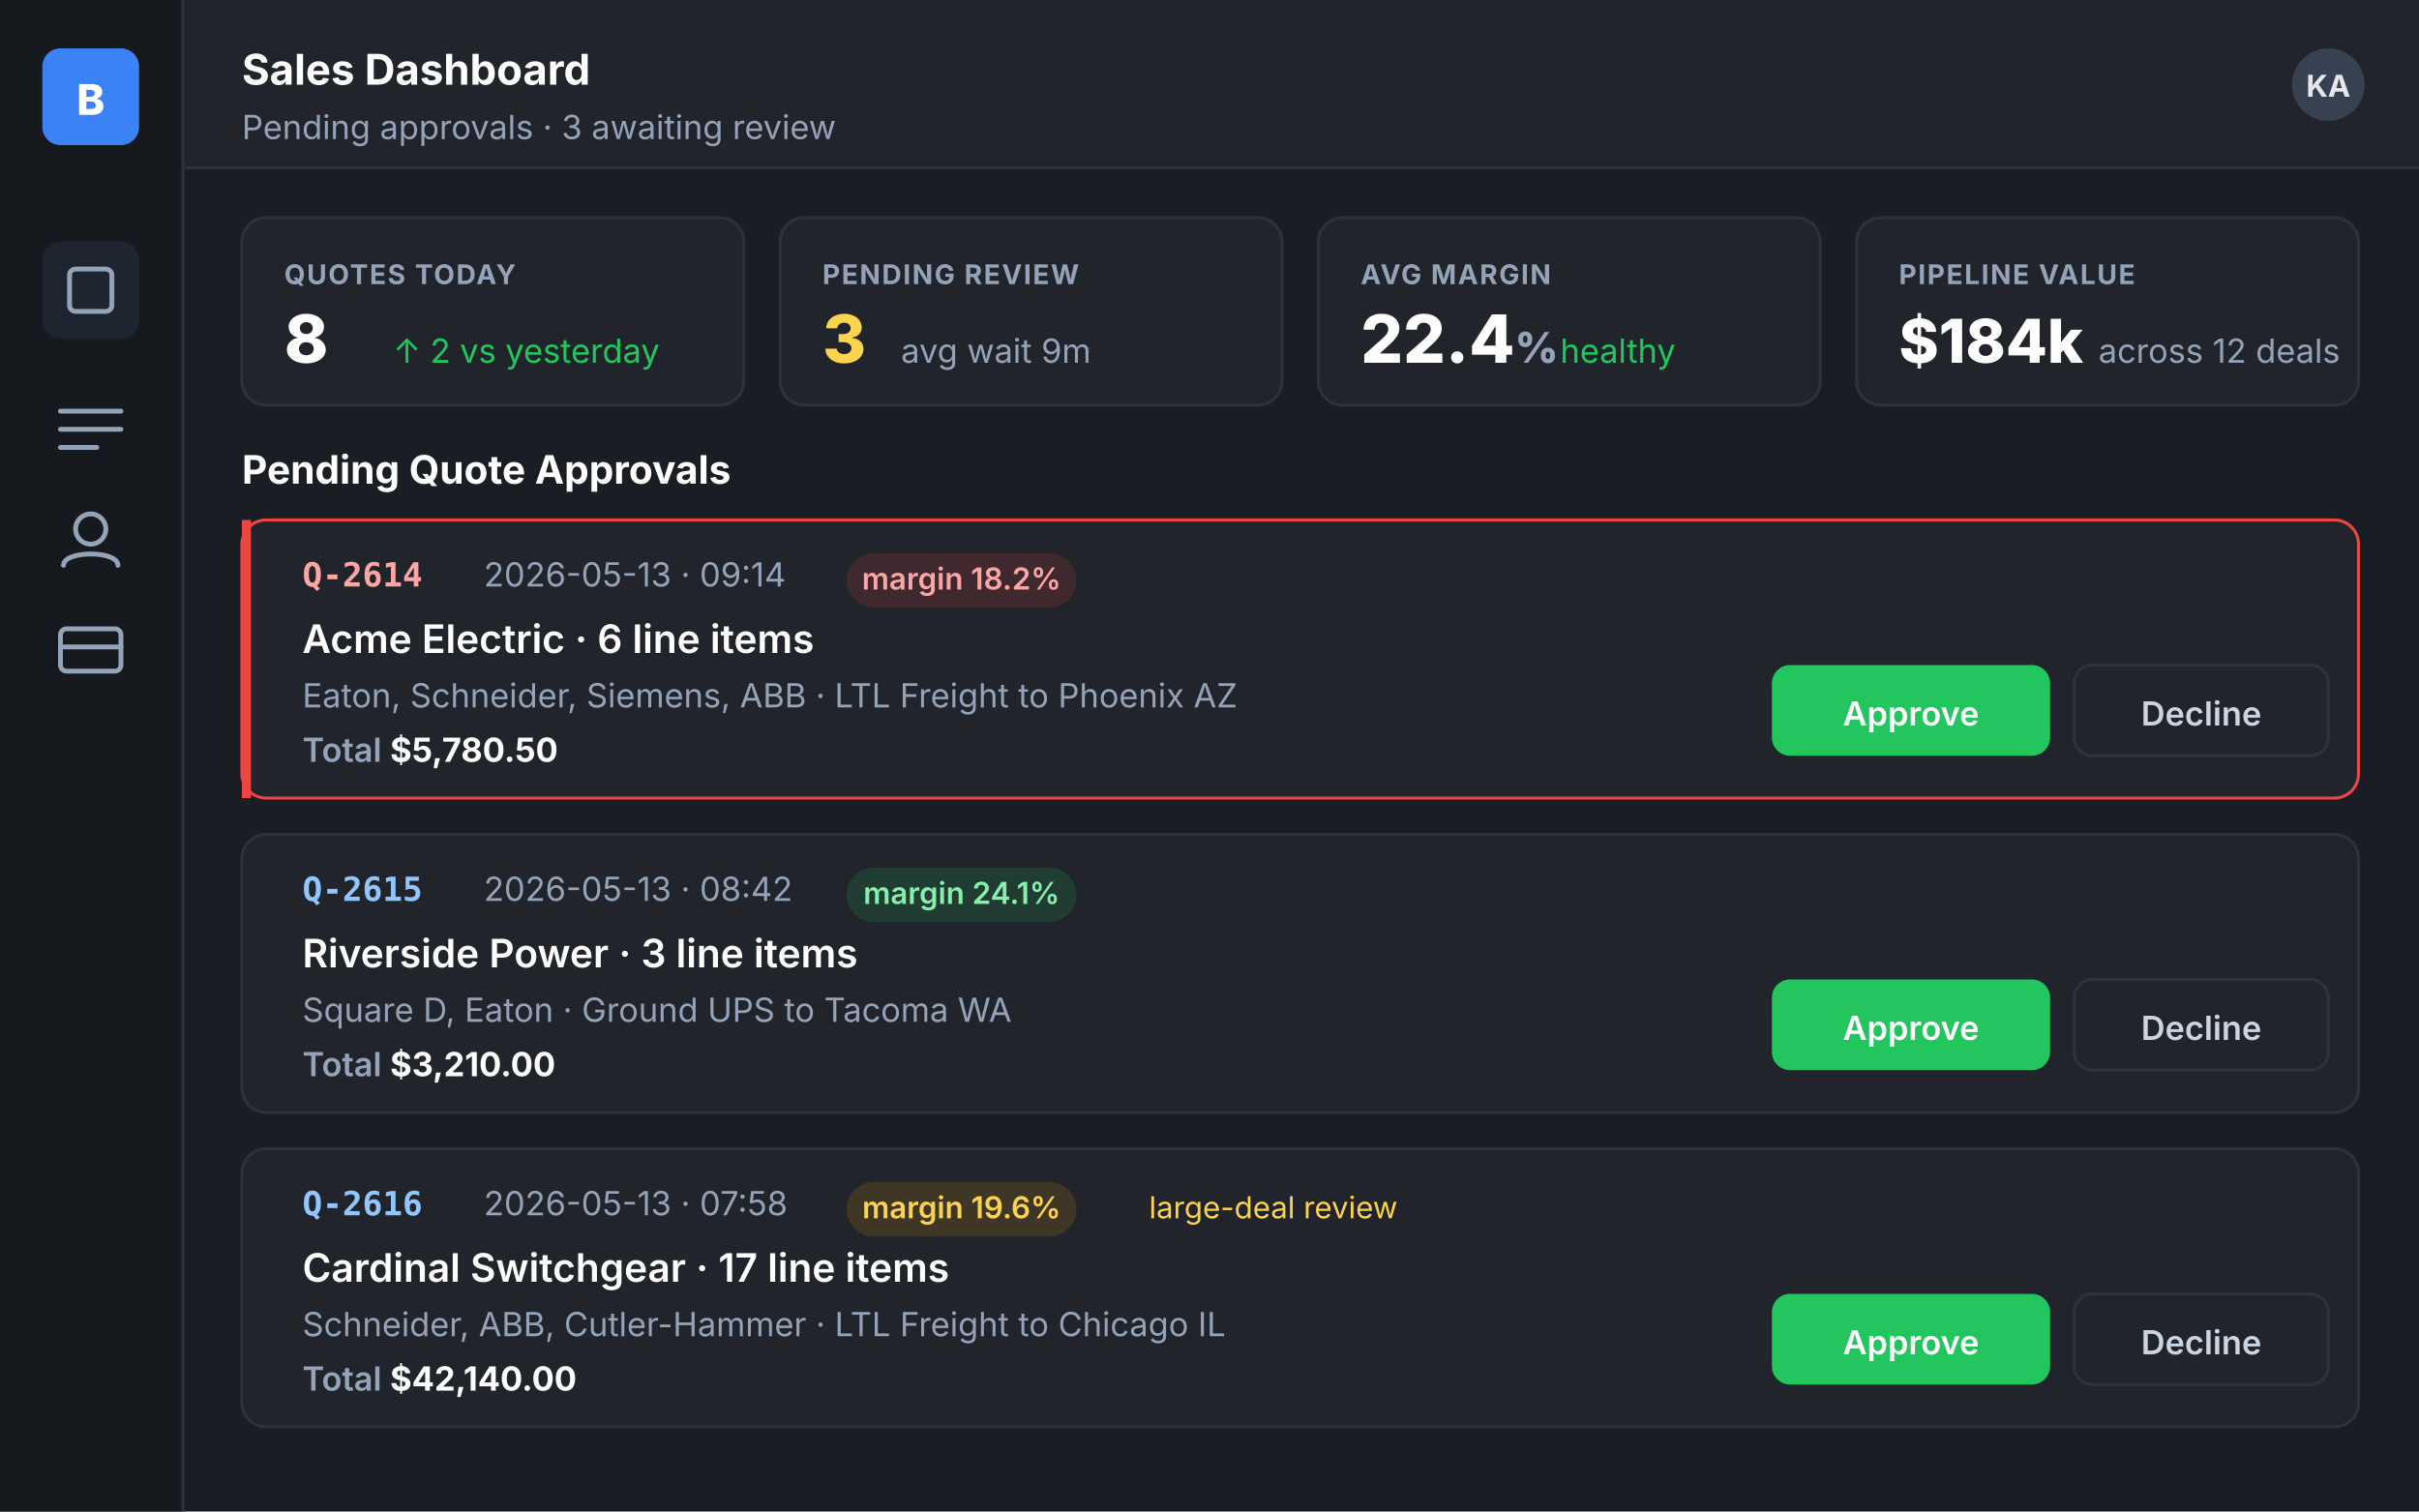
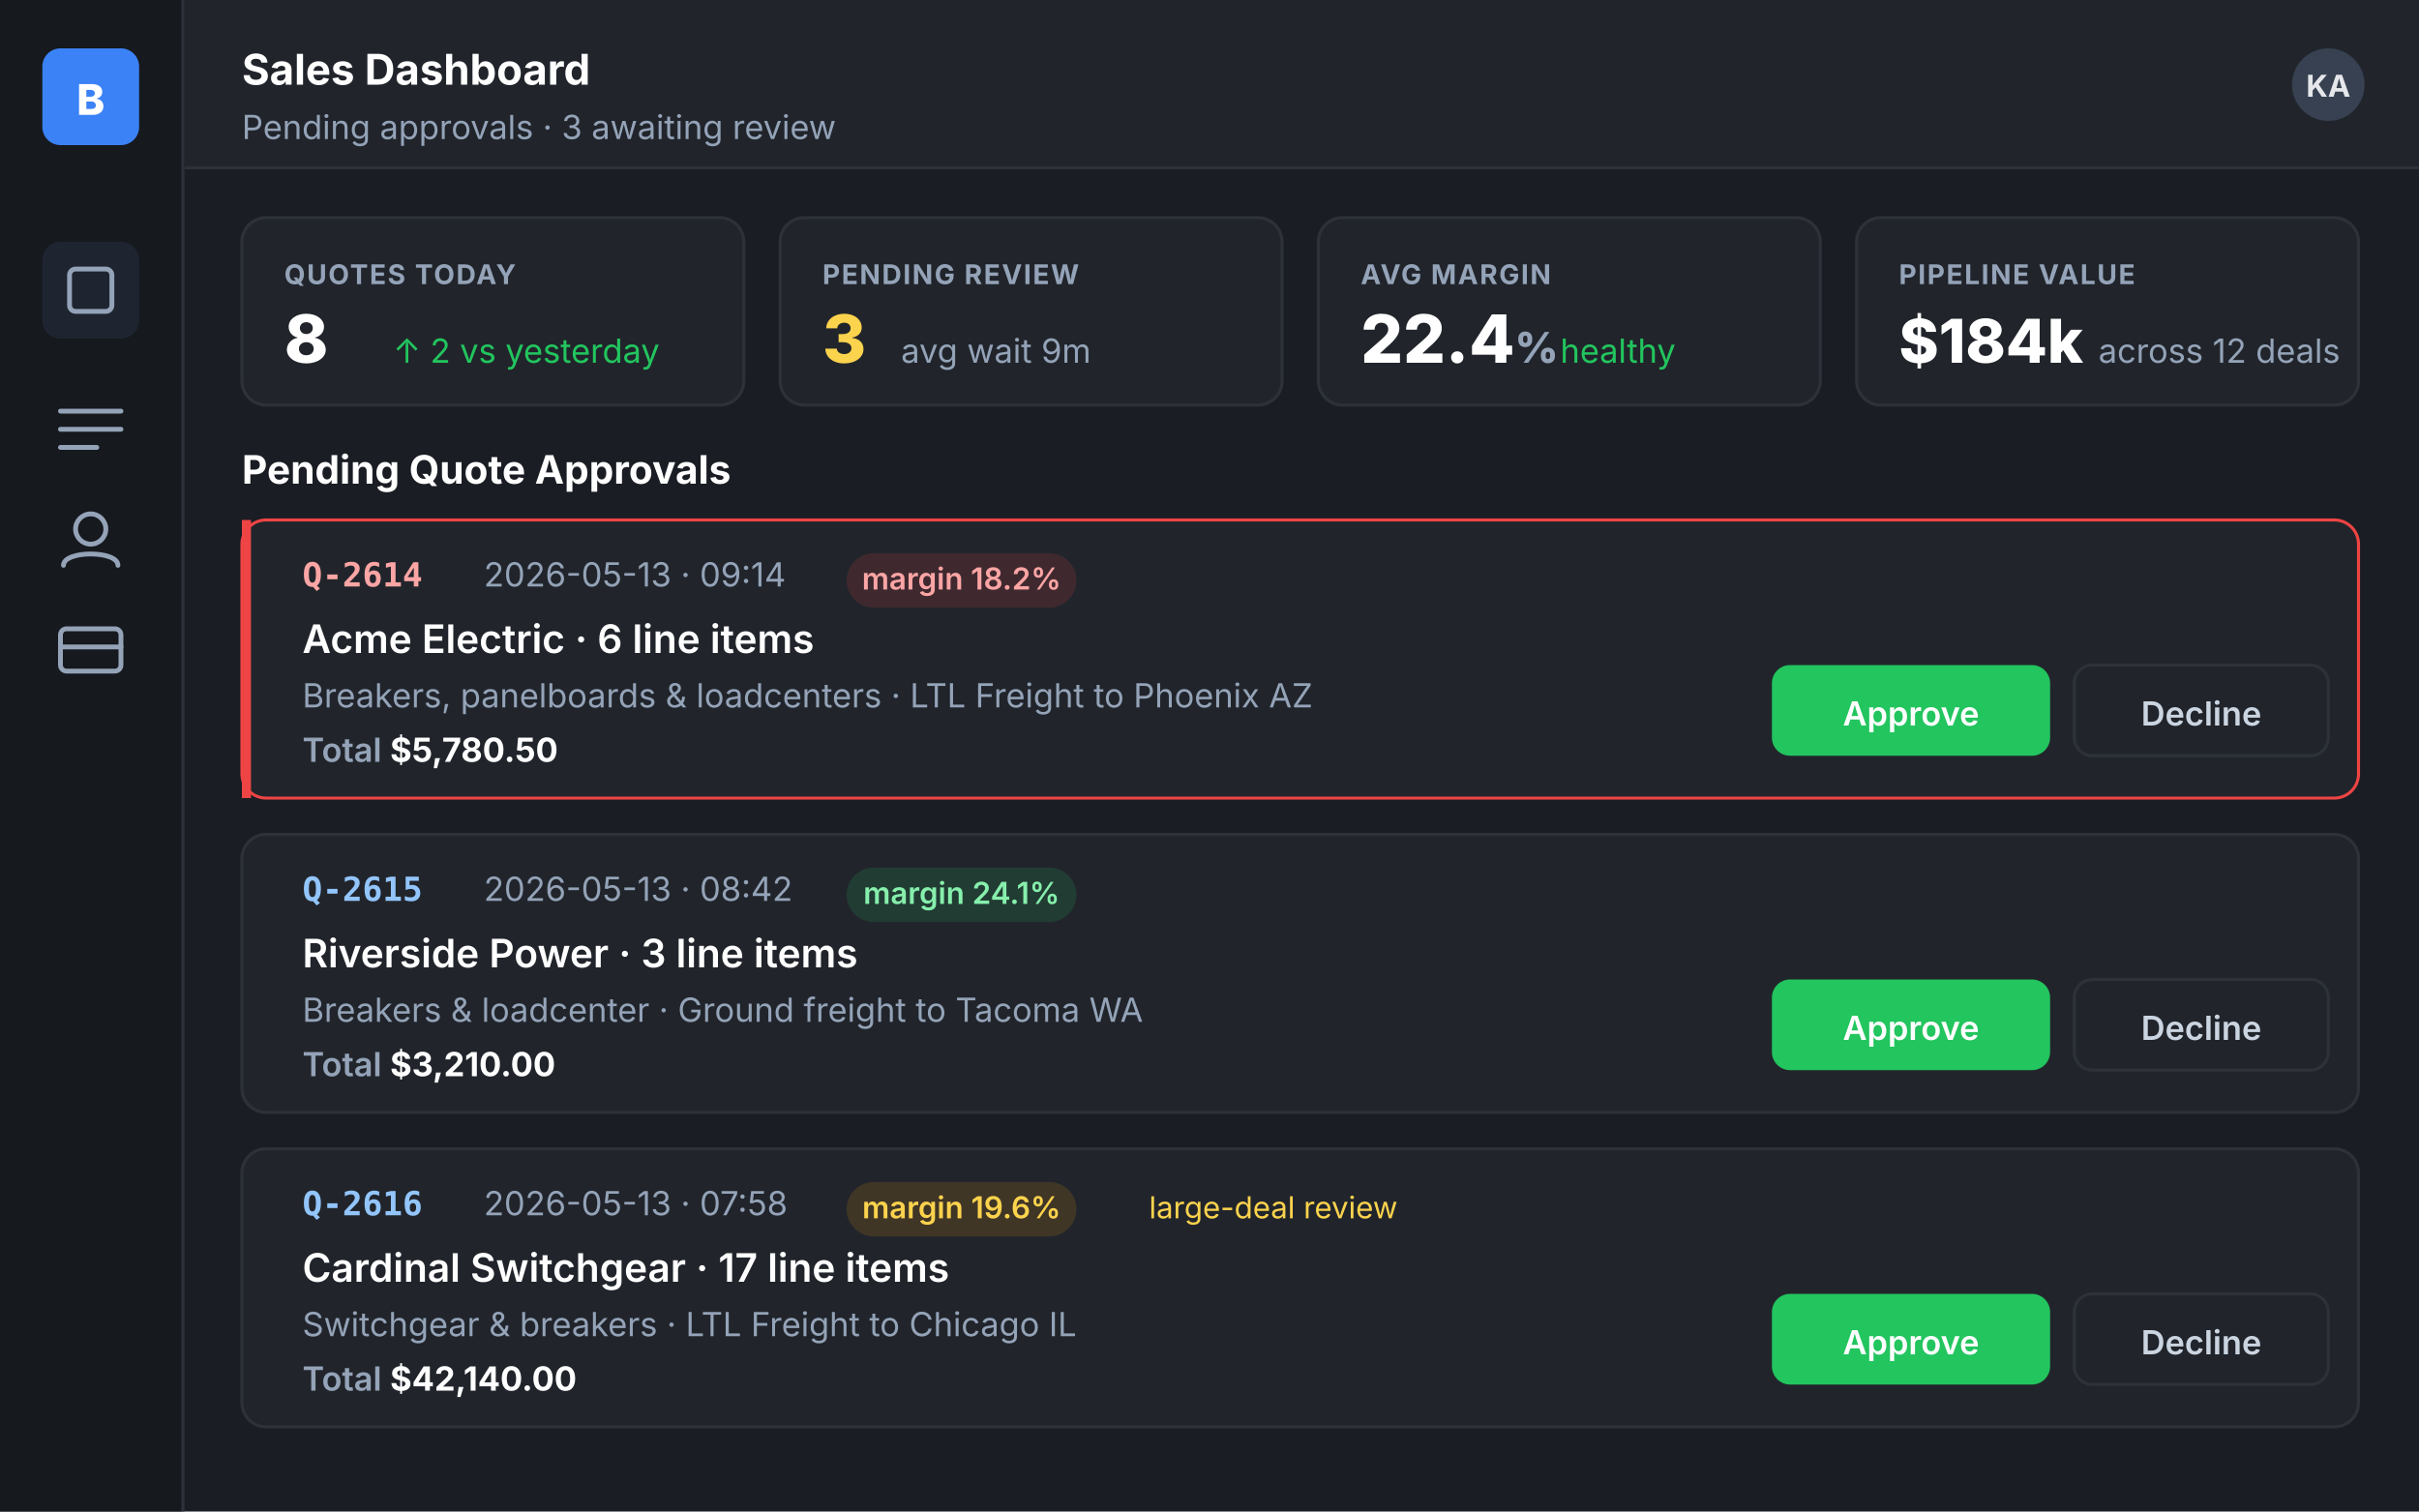
<svg xmlns="http://www.w3.org/2000/svg" viewBox="0 0 800 500">
  <rect width="800" height="500" fill="#1A1D23" />
  <rect width="60" height="500" fill="#16191E" />
  <rect x="60" y="0" width="1" height="500" fill="#2D3139" />
  <rect x="14" y="16" width="32" height="32" rx="6" fill="#3B82F6" />
  <text x="30" y="38" text-anchor="middle" font-family="Inter,sans-serif" font-size="14" font-weight="800" fill="#fff">B</text>
  <g transform="translate(14,80)" stroke="#94A3B8" stroke-width="1.6" fill="none" stroke-linecap="round" stroke-linejoin="round">
    <rect x="0" y="0" width="32" height="32" rx="6" fill="#1E2530" stroke="none" />
    <rect x="9" y="9" width="14" height="14" rx="2" />
  </g>
  <g transform="translate(14,124)" stroke="#94A3B8" stroke-width="1.6" fill="none" stroke-linecap="round" stroke-linejoin="round">
    <path d="M 6 12 L 26 12 M 6 18 L 26 18 M 6 24 L 18 24" />
  </g>
  <g transform="translate(14,162)" stroke="#94A3B8" stroke-width="1.6" fill="none" stroke-linecap="round" stroke-linejoin="round">
    <circle cx="16" cy="13" r="5" />
    <path d="M 7 25 C 7 20, 25 20, 25 25" />
  </g>
  <g transform="translate(14,200)" stroke="#94A3B8" stroke-width="1.6" fill="none" stroke-linecap="round" stroke-linejoin="round">
    <rect x="6" y="8" width="20" height="14" rx="2" />
    <path d="M 6 14 L 26 14" />
  </g>
  <rect x="61" y="0" width="739" height="56" fill="#21252B" />
  <rect x="61" y="55" width="739" height="1" fill="#2D3139" />
  <text x="80" y="28" font-family="Inter,sans-serif" font-size="14" font-weight="700" fill="#fff">Sales Dashboard</text>
  <text x="80" y="46" font-family="Inter,sans-serif" font-size="11" fill="#94A3B8">Pending approvals · 3 awaiting review</text>
  <circle cx="770" cy="28" r="12" fill="#374151" />
  <text x="770" y="32" text-anchor="middle" font-family="Inter,sans-serif" font-size="10" font-weight="700" fill="#E5E7EB">KA</text>
  <g transform="translate(80,72)">
    <rect width="166" height="62" rx="8" fill="#21252B" stroke="#2D3139" />
    <text x="14" y="22" font-family="Inter,sans-serif" font-size="9" font-weight="700" fill="#94A3B8" letter-spacing="0.5">QUOTES TODAY</text>
    <text x="14" y="48" font-family="Inter,sans-serif" font-size="22" font-weight="800" fill="#fff">8</text>
    <text x="50" y="48" font-family="Inter,sans-serif" font-size="11" fill="#22C55E">↑ 2 vs yesterday</text>
  </g>
  <g transform="translate(258,72)">
    <rect width="166" height="62" rx="8" fill="#21252B" stroke="#2D3139" />
    <text x="14" y="22" font-family="Inter,sans-serif" font-size="9" font-weight="700" fill="#94A3B8" letter-spacing="0.5">PENDING REVIEW</text>
    <text x="14" y="48" font-family="Inter,sans-serif" font-size="22" font-weight="800" fill="#FCD34D">3</text>
    <text x="40" y="48" font-family="Inter,sans-serif" font-size="11" fill="#94A3B8">avg wait 9m</text>
  </g>
  <g transform="translate(436,72)">
    <rect width="166" height="62" rx="8" fill="#21252B" stroke="#2D3139" />
    <text x="14" y="22" font-family="Inter,sans-serif" font-size="9" font-weight="700" fill="#94A3B8" letter-spacing="0.5">AVG MARGIN</text>
    <text x="14" y="48" font-family="Inter,sans-serif" font-size="22" font-weight="800" fill="#fff">22.4<tspan font-size="14" fill="#94A3B8">%</tspan>
    </text>
    <text x="80" y="48" font-family="Inter,sans-serif" font-size="11" fill="#22C55E">healthy</text>
  </g>
  <g transform="translate(614,72)">
    <rect width="166" height="62" rx="8" fill="#21252B" stroke="#2D3139" />
    <text x="14" y="22" font-family="Inter,sans-serif" font-size="9" font-weight="700" fill="#94A3B8" letter-spacing="0.5">PIPELINE VALUE</text>
    <text x="14" y="48" font-family="Inter,sans-serif" font-size="20" font-weight="800" fill="#fff">$184k</text>
    <text x="80" y="48" font-family="Inter,sans-serif" font-size="11" fill="#94A3B8">across 12 deals</text>
  </g>
  <text x="80" y="160" font-family="Inter,sans-serif" font-size="13" font-weight="700" fill="#fff">Pending Quote Approvals</text>
  <rect x="80" y="172" width="700" height="92" rx="8" fill="#21252B" stroke="#EF4444" />
  <rect x="80" y="172" width="3" height="92" fill="#EF4444" />
  <text x="100" y="194" font-family="JetBrains Mono,monospace" font-size="11" font-weight="700" fill="#FCA5A5">Q-2614</text>
  <text x="160" y="194" font-family="Inter,sans-serif" font-size="11" fill="#94A3B8">2026-05-13 · 09:14</text>
  <rect x="280" y="183" width="76" height="18" rx="9" fill="rgba(239,68,68,0.15)" />
  <text x="318" y="195" text-anchor="middle" font-family="Inter,sans-serif" font-size="10" font-weight="600" fill="#FCA5A5">margin 18.2%</text>
  <text x="100" y="216" font-family="Inter,sans-serif" font-size="13" font-weight="600" fill="#fff">Acme Electric · 6 line items</text>
-   <text x="100" y="234" font-family="Inter,sans-serif" font-size="11" fill="#94A3B8">Eaton, Schneider, Siemens, ABB · LTL Freight to Phoenix AZ</text>
+   <text x="100" y="234" font-family="Inter,sans-serif" font-size="11" fill="#94A3B8">Breakers, panelboards &amp; loadcenters · LTL Freight to Phoenix AZ</text>
  <text x="100" y="252" font-family="Inter,sans-serif" font-size="11" font-weight="600" fill="#94A3B8">Total <tspan fill="#fff" font-weight="700">$5,780.50</tspan>
  </text>
  <rect x="586" y="220" width="92" height="30" rx="6" fill="#22C55E" />
  <text x="632" y="240" text-anchor="middle" font-family="Inter,sans-serif" font-size="11" font-weight="600" fill="#fff">Approve</text>
  <rect x="686" y="220" width="84" height="30" rx="6" fill="transparent" stroke="#2D3139" />
  <text x="728" y="240" text-anchor="middle" font-family="Inter,sans-serif" font-size="11" font-weight="600" fill="#CBD5E1">Decline</text>
  <rect x="80" y="276" width="700" height="92" rx="8" fill="#21252B" stroke="#2D3139" />
  <text x="100" y="298" font-family="JetBrains Mono,monospace" font-size="11" font-weight="700" fill="#93C5FD">Q-2615</text>
  <text x="160" y="298" font-family="Inter,sans-serif" font-size="11" fill="#94A3B8">2026-05-13 · 08:42</text>
  <rect x="280" y="287" width="76" height="18" rx="9" fill="rgba(34,197,94,0.15)" />
  <text x="318" y="299" text-anchor="middle" font-family="Inter,sans-serif" font-size="10" font-weight="600" fill="#86EFAC">margin 24.1%</text>
  <text x="100" y="320" font-family="Inter,sans-serif" font-size="13" font-weight="600" fill="#fff">Riverside Power · 3 line items</text>
-   <text x="100" y="338" font-family="Inter,sans-serif" font-size="11" fill="#94A3B8">Square D, Eaton · Ground UPS to Tacoma WA</text>
+   <text x="100" y="338" font-family="Inter,sans-serif" font-size="11" fill="#94A3B8">Breakers &amp; loadcenter · Ground freight to Tacoma WA</text>
  <text x="100" y="356" font-family="Inter,sans-serif" font-size="11" font-weight="600" fill="#94A3B8">Total <tspan fill="#fff" font-weight="700">$3,210.00</tspan>
  </text>
  <rect x="586" y="324" width="92" height="30" rx="6" fill="#22C55E" />
  <text x="632" y="344" text-anchor="middle" font-family="Inter,sans-serif" font-size="11" font-weight="600" fill="#fff">Approve</text>
  <rect x="686" y="324" width="84" height="30" rx="6" fill="transparent" stroke="#2D3139" />
  <text x="728" y="344" text-anchor="middle" font-family="Inter,sans-serif" font-size="11" font-weight="600" fill="#CBD5E1">Decline</text>
  <rect x="80" y="380" width="700" height="92" rx="8" fill="#21252B" stroke="#2D3139" />
  <text x="100" y="402" font-family="JetBrains Mono,monospace" font-size="11" font-weight="700" fill="#93C5FD">Q-2616</text>
  <text x="160" y="402" font-family="Inter,sans-serif" font-size="11" fill="#94A3B8">2026-05-13 · 07:58</text>
  <rect x="280" y="391" width="76" height="18" rx="9" fill="rgba(245,158,11,0.15)" />
  <text x="318" y="403" text-anchor="middle" font-family="Inter,sans-serif" font-size="10" font-weight="600" fill="#FCD34D">margin 19.6%</text>
  <text x="380" y="403" font-family="Inter,sans-serif" font-size="10" fill="#FCD34D">large-deal review</text>
  <text x="100" y="424" font-family="Inter,sans-serif" font-size="13" font-weight="600" fill="#fff">Cardinal Switchgear · 17 line items</text>
-   <text x="100" y="442" font-family="Inter,sans-serif" font-size="11" fill="#94A3B8">Schneider, ABB, Cutler-Hammer · LTL Freight to Chicago IL</text>
+   <text x="100" y="442" font-family="Inter,sans-serif" font-size="11" fill="#94A3B8">Switchgear &amp; breakers · LTL Freight to Chicago IL</text>
  <text x="100" y="460" font-family="Inter,sans-serif" font-size="11" font-weight="600" fill="#94A3B8">Total <tspan fill="#fff" font-weight="700">$42,140.00</tspan>
  </text>
  <rect x="586" y="428" width="92" height="30" rx="6" fill="#22C55E" />
  <text x="632" y="448" text-anchor="middle" font-family="Inter,sans-serif" font-size="11" font-weight="600" fill="#fff">Approve</text>
  <rect x="686" y="428" width="84" height="30" rx="6" fill="transparent" stroke="#2D3139" />
  <text x="728" y="448" text-anchor="middle" font-family="Inter,sans-serif" font-size="11" font-weight="600" fill="#CBD5E1">Decline</text>
</svg>
